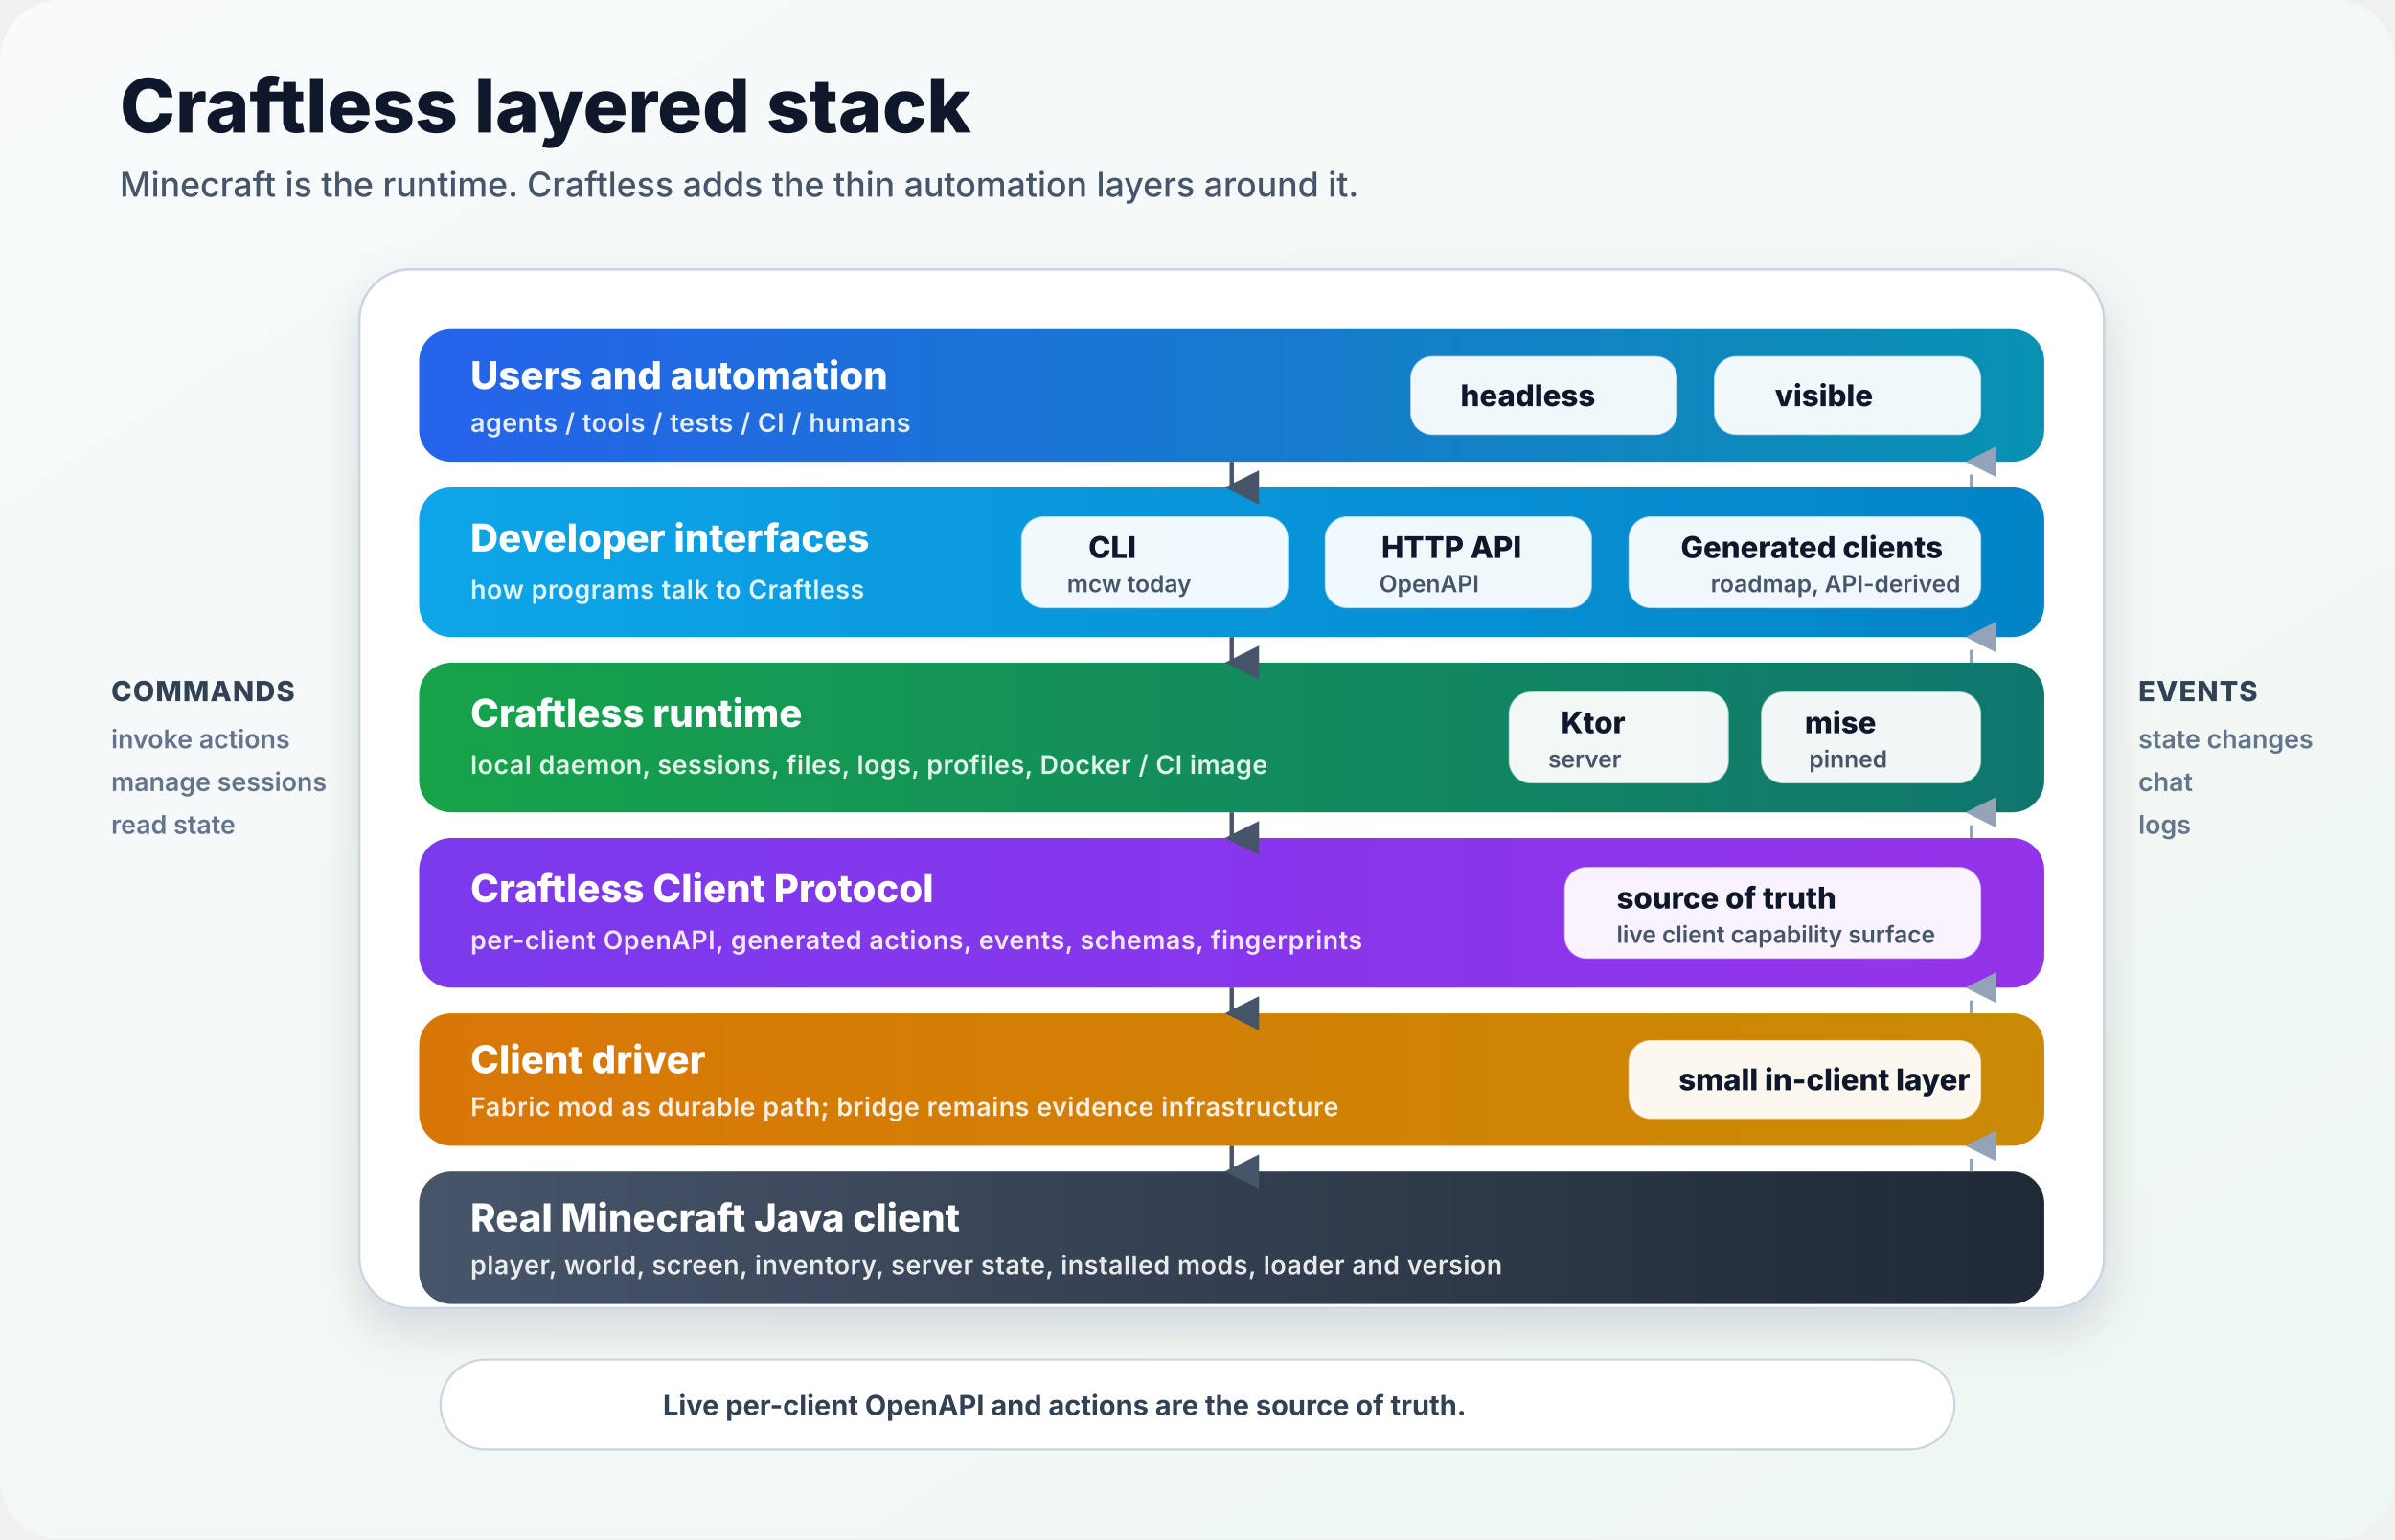
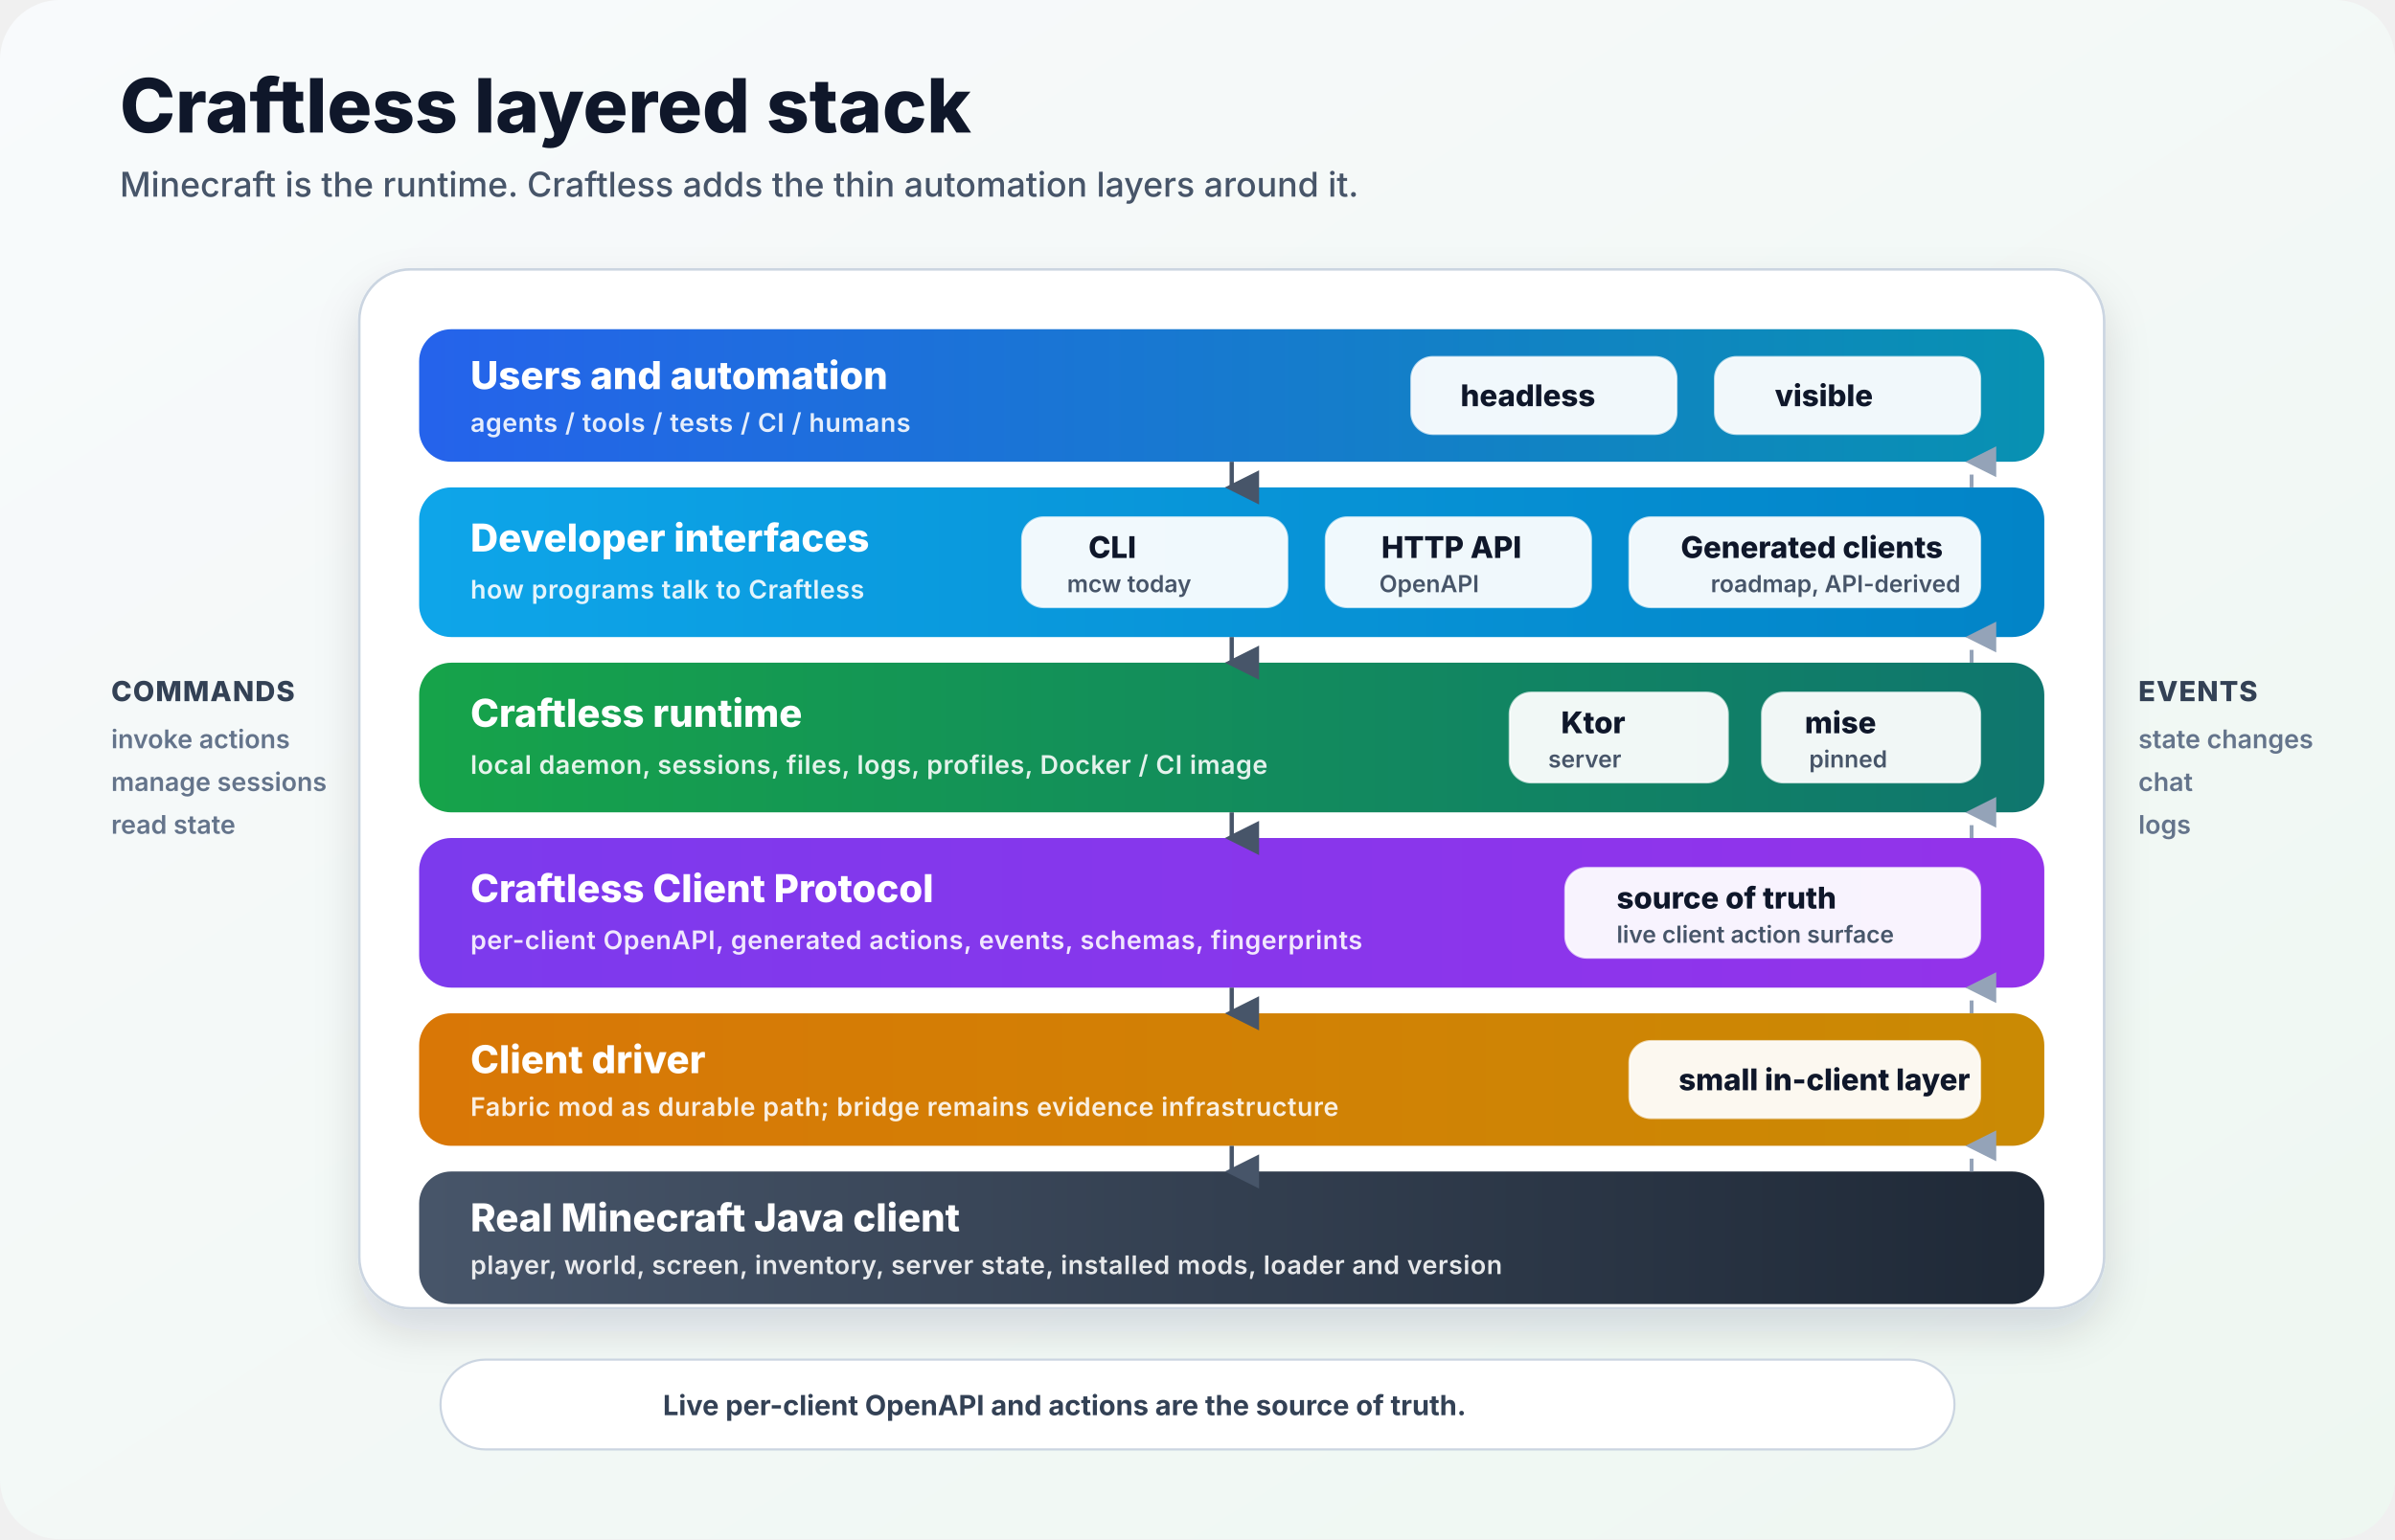
<svg xmlns="http://www.w3.org/2000/svg" width="1120" height="720" viewBox="0 0 1120 720" role="img" aria-labelledby="title desc">
  <defs>
    <linearGradient id="bg" x1="0" x2="1" y1="0" y2="1">
      <stop offset="0%" stop-color="#f8fafc" />
      <stop offset="100%" stop-color="#eef7f1" />
    </linearGradient>
    <linearGradient id="layer-user" x1="0" x2="1" y1="0" y2="0">
      <stop offset="0%" stop-color="#2563eb" />
      <stop offset="100%" stop-color="#0891b2" />
    </linearGradient>
    <linearGradient id="layer-api" x1="0" x2="1" y1="0" y2="0">
      <stop offset="0%" stop-color="#0ea5e9" />
      <stop offset="100%" stop-color="#0284c7" />
    </linearGradient>
    <linearGradient id="layer-runtime" x1="0" x2="1" y1="0" y2="0">
      <stop offset="0%" stop-color="#16a34a" />
      <stop offset="100%" stop-color="#0f766e" />
    </linearGradient>
    <linearGradient id="layer-protocol" x1="0" x2="1" y1="0" y2="0">
      <stop offset="0%" stop-color="#7c3aed" />
      <stop offset="100%" stop-color="#9333ea" />
    </linearGradient>
    <linearGradient id="layer-driver" x1="0" x2="1" y1="0" y2="0">
      <stop offset="0%" stop-color="#d97706" />
      <stop offset="100%" stop-color="#ca8a04" />
    </linearGradient>
    <linearGradient id="layer-client" x1="0" x2="1" y1="0" y2="0">
      <stop offset="0%" stop-color="#475569" />
      <stop offset="100%" stop-color="#1f2937" />
    </linearGradient>
    <filter id="shadow" x="-5%" y="-10%" width="110%" height="130%">
      <feDropShadow dx="0" dy="10" stdDeviation="10" flood-color="#0f172a" flood-opacity="0.13" />
    </filter>
    <marker id="arrow-down" viewBox="0 0 10 10" refX="5" refY="8" markerWidth="8" markerHeight="8" orient="auto">
      <path d="M 0 0 L 5 10 L 10 0 z" fill="#475569" />
    </marker>
    <marker id="arrow-up" viewBox="0 0 10 10" refX="5" refY="2" markerWidth="8" markerHeight="8" orient="auto">
      <path d="M 0 10 L 5 0 L 10 10 z" fill="#94a3b8" />
    </marker>
    <style>
      .root { fill: url(#bg); }
      .title { fill: #0f172a; font: 800 35px system-ui, -apple-system, BlinkMacSystemFont, "Segoe UI", sans-serif; }
      .subtitle { fill: #475569; font: 500 16px system-ui, -apple-system, BlinkMacSystemFont, "Segoe UI", sans-serif; }
      .stack { fill: #ffffff; stroke: #cbd5e1; stroke-width: 1.2; filter: url(#shadow); }
      .layer-label { fill: #ffffff; font: 800 18px system-ui, -apple-system, BlinkMacSystemFont, "Segoe UI", sans-serif; }
      .layer-note { fill: rgba(255,255,255,.88); font: 600 12px system-ui, -apple-system, BlinkMacSystemFont, "Segoe UI", sans-serif; letter-spacing: .02em; }
      .cell { fill: rgba(255,255,255,.94); stroke: rgba(255,255,255,.70); stroke-width: 1; }
      .cell-title { fill: #0f172a; font: 800 14px system-ui, -apple-system, BlinkMacSystemFont, "Segoe UI", sans-serif; }
      .cell-note { fill: #475569; font: 600 11px system-ui, -apple-system, BlinkMacSystemFont, "Segoe UI", sans-serif; }
      .side-title { fill: #334155; font: 800 13px system-ui, -apple-system, BlinkMacSystemFont, "Segoe UI", sans-serif; letter-spacing: .04em; }
      .side-note { fill: #64748b; font: 600 12px system-ui, -apple-system, BlinkMacSystemFont, "Segoe UI", sans-serif; }
      .down { stroke: #475569; stroke-width: 2; marker-end: url(#arrow-down); }
      .up { stroke: #94a3b8; stroke-width: 1.8; stroke-dasharray: 6 7; marker-end: url(#arrow-up); }
      .callout { fill: #ffffff; stroke: #cbd5e1; stroke-width: 1; }
      .callout-text { fill: #334155; font: 700 13px system-ui, -apple-system, BlinkMacSystemFont, "Segoe UI", sans-serif; }
    </style>
  </defs>
  <rect class="root" width="1120" height="720" rx="28" />
  <text class="title" x="56" y="62">Craftless layered stack</text>
  <text class="subtitle" x="56" y="92">Minecraft is the runtime. Craftless adds the thin automation layers around it.</text>
  <rect class="stack" x="168" y="126" width="816" height="486" rx="24" />
  <g transform="translate(196 154)">
    <rect width="760" height="62" rx="15" fill="url(#layer-user)" />
    <text class="layer-label" x="24" y="28">Users and automation</text>
    <text class="layer-note" x="24" y="48">agents / tools / tests / CI / humans</text>
    <rect class="cell" x="464" y="13" width="124" height="36" rx="10" />
    <text class="cell-title" x="487" y="36">headless</text>
    <rect class="cell" x="606" y="13" width="124" height="36" rx="10" />
    <text class="cell-title" x="634" y="36">visible</text>
  </g>
  <g transform="translate(196 228)">
    <rect width="760" height="70" rx="15" fill="url(#layer-api)" />
    <text class="layer-label" x="24" y="30">Developer interfaces</text>
    <text class="layer-note" x="24" y="52">how programs talk to Craftless</text>
    <rect class="cell" x="282" y="14" width="124" height="42" rx="10" />
    <text class="cell-title" x="313" y="33">CLI</text>
    <text class="cell-note" x="303" y="49">mcw today</text>
    <rect class="cell" x="424" y="14" width="124" height="42" rx="10" />
    <text class="cell-title" x="450" y="33">HTTP API</text>
    <text class="cell-note" x="449" y="49">OpenAPI</text>
    <rect class="cell" x="566" y="14" width="164" height="42" rx="10" />
    <text class="cell-title" x="590" y="33">Generated clients</text>
    <text class="cell-note" x="604" y="49">roadmap, API-derived</text>
  </g>
  <g transform="translate(196 310)">
    <rect width="760" height="70" rx="15" fill="url(#layer-runtime)" />
    <text class="layer-label" x="24" y="30">Craftless runtime</text>
    <text class="layer-note" x="24" y="52">local daemon, sessions, files, logs, profiles, Docker / CI image</text>
    <rect class="cell" x="510" y="14" width="102" height="42" rx="10" />
    <text class="cell-title" x="534" y="33">Ktor</text>
    <text class="cell-note" x="528" y="49">server</text>
    <rect class="cell" x="628" y="14" width="102" height="42" rx="10" />
    <text class="cell-title" x="648" y="33">mise</text>
    <text class="cell-note" x="650" y="49">pinned</text>
  </g>
  <g transform="translate(196 392)">
    <rect width="760" height="70" rx="15" fill="url(#layer-protocol)" />
    <text class="layer-label" x="24" y="30">Craftless Client Protocol</text>
    <text class="layer-note" x="24" y="52">per-client OpenAPI, generated actions, events, schemas, fingerprints</text>
    <rect class="cell" x="536" y="14" width="194" height="42" rx="10" />
    <text class="cell-title" x="560" y="33">source of truth</text>
-     <text class="cell-note" x="560" y="49">live client capability surface</text>
+     <text class="cell-note" x="560" y="49">live client action surface</text>
  </g>
  <g transform="translate(196 474)">
    <rect width="760" height="62" rx="15" fill="url(#layer-driver)" />
    <text class="layer-label" x="24" y="28">Client driver</text>
    <text class="layer-note" x="24" y="48">Fabric mod as durable path; bridge remains evidence infrastructure</text>
    <rect class="cell" x="566" y="13" width="164" height="36" rx="10" />
    <text class="cell-title" x="589" y="36">small in-client layer</text>
  </g>
  <g transform="translate(196 548)">
    <rect width="760" height="62" rx="15" fill="url(#layer-client)" />
    <text class="layer-label" x="24" y="28">Real Minecraft Java client</text>
    <text class="layer-note" x="24" y="48">player, world, screen, inventory, server state, installed mods, loader and version</text>
  </g>
  <line class="down" x1="576" y1="216" x2="576" y2="228" />
  <line class="down" x1="576" y1="298" x2="576" y2="310" />
  <line class="down" x1="576" y1="380" x2="576" y2="392" />
  <line class="down" x1="576" y1="462" x2="576" y2="474" />
  <line class="down" x1="576" y1="536" x2="576" y2="548" />
  <line class="up" x1="922" y1="548" x2="922" y2="536" />
  <line class="up" x1="922" y1="474" x2="922" y2="462" />
  <line class="up" x1="922" y1="392" x2="922" y2="380" />
  <line class="up" x1="922" y1="310" x2="922" y2="298" />
  <line class="up" x1="922" y1="228" x2="922" y2="216" />
  <text class="side-title" x="52" y="328">COMMANDS</text>
  <text class="side-note" x="52" y="350">invoke actions</text>
  <text class="side-note" x="52" y="370">manage sessions</text>
  <text class="side-note" x="52" y="390">read state</text>
  <text class="side-title" x="1000" y="328">EVENTS</text>
  <text class="side-note" x="1000" y="350">state changes</text>
  <text class="side-note" x="1000" y="370">chat</text>
  <text class="side-note" x="1000" y="390">logs</text>
  <rect class="callout" x="206" y="636" width="708" height="42" rx="21" />
  <text class="callout-text" x="310" y="662">Live per-client OpenAPI and actions are the source of truth.</text>
</svg>
